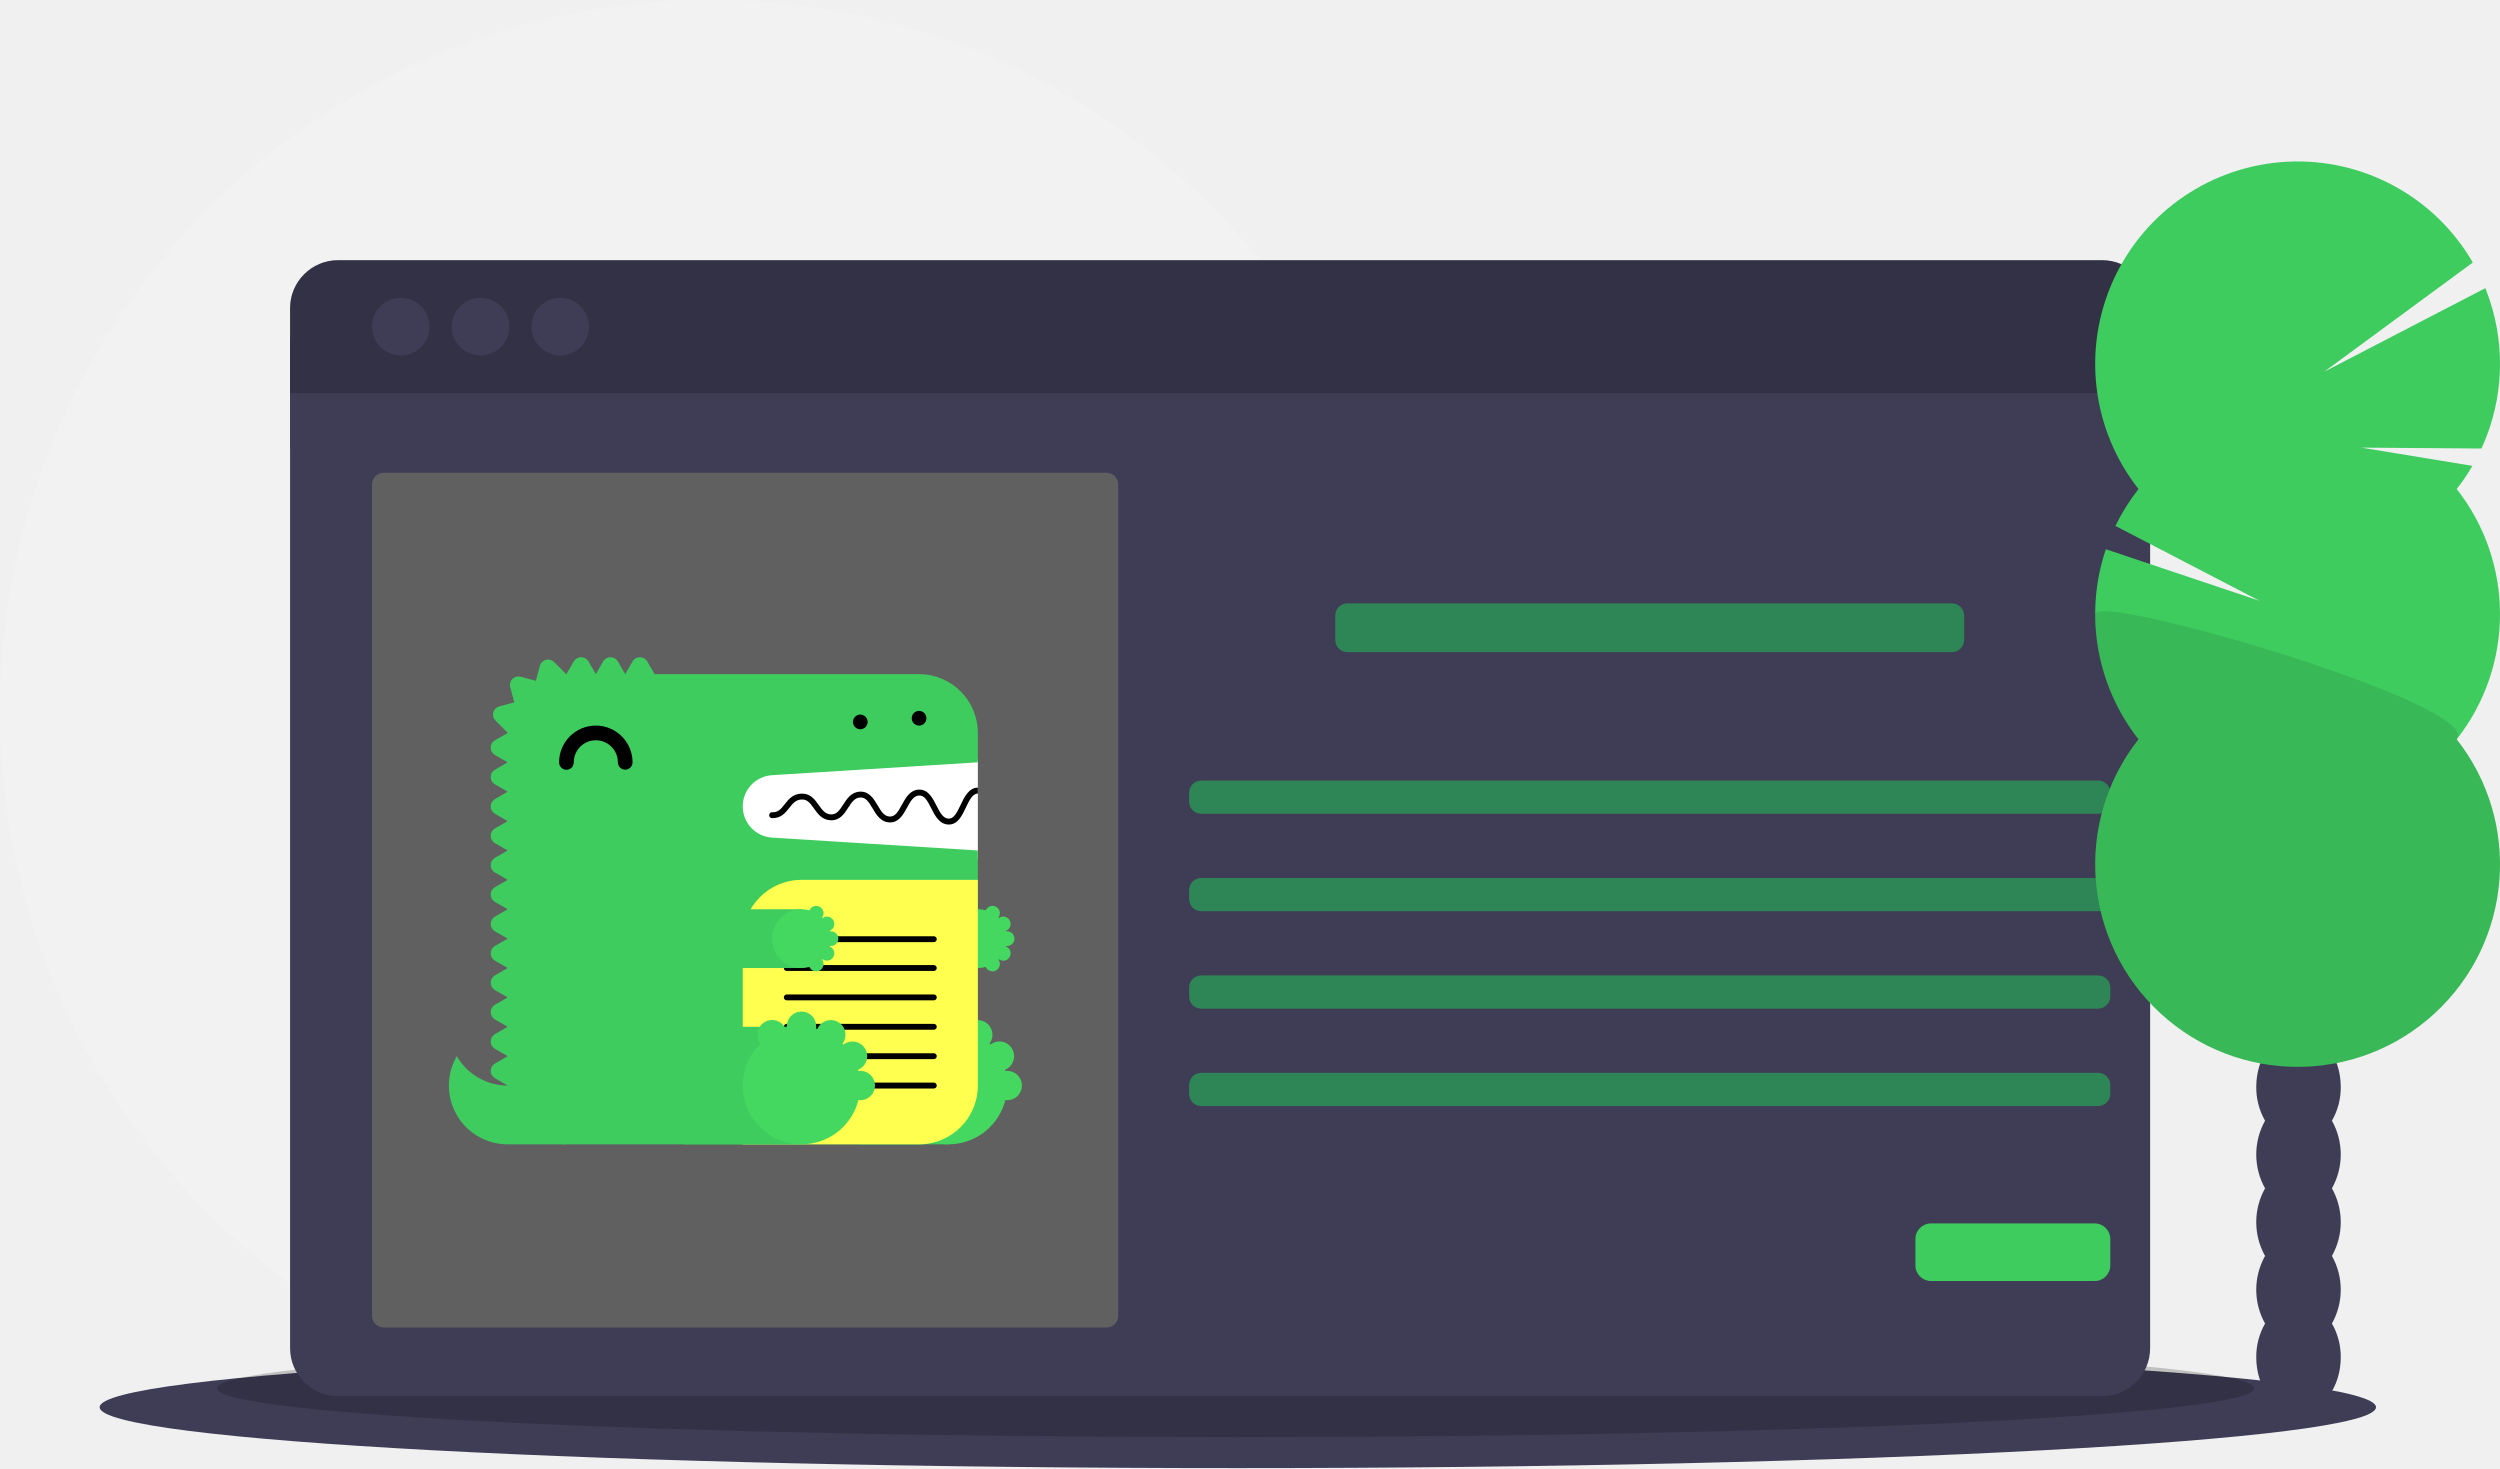
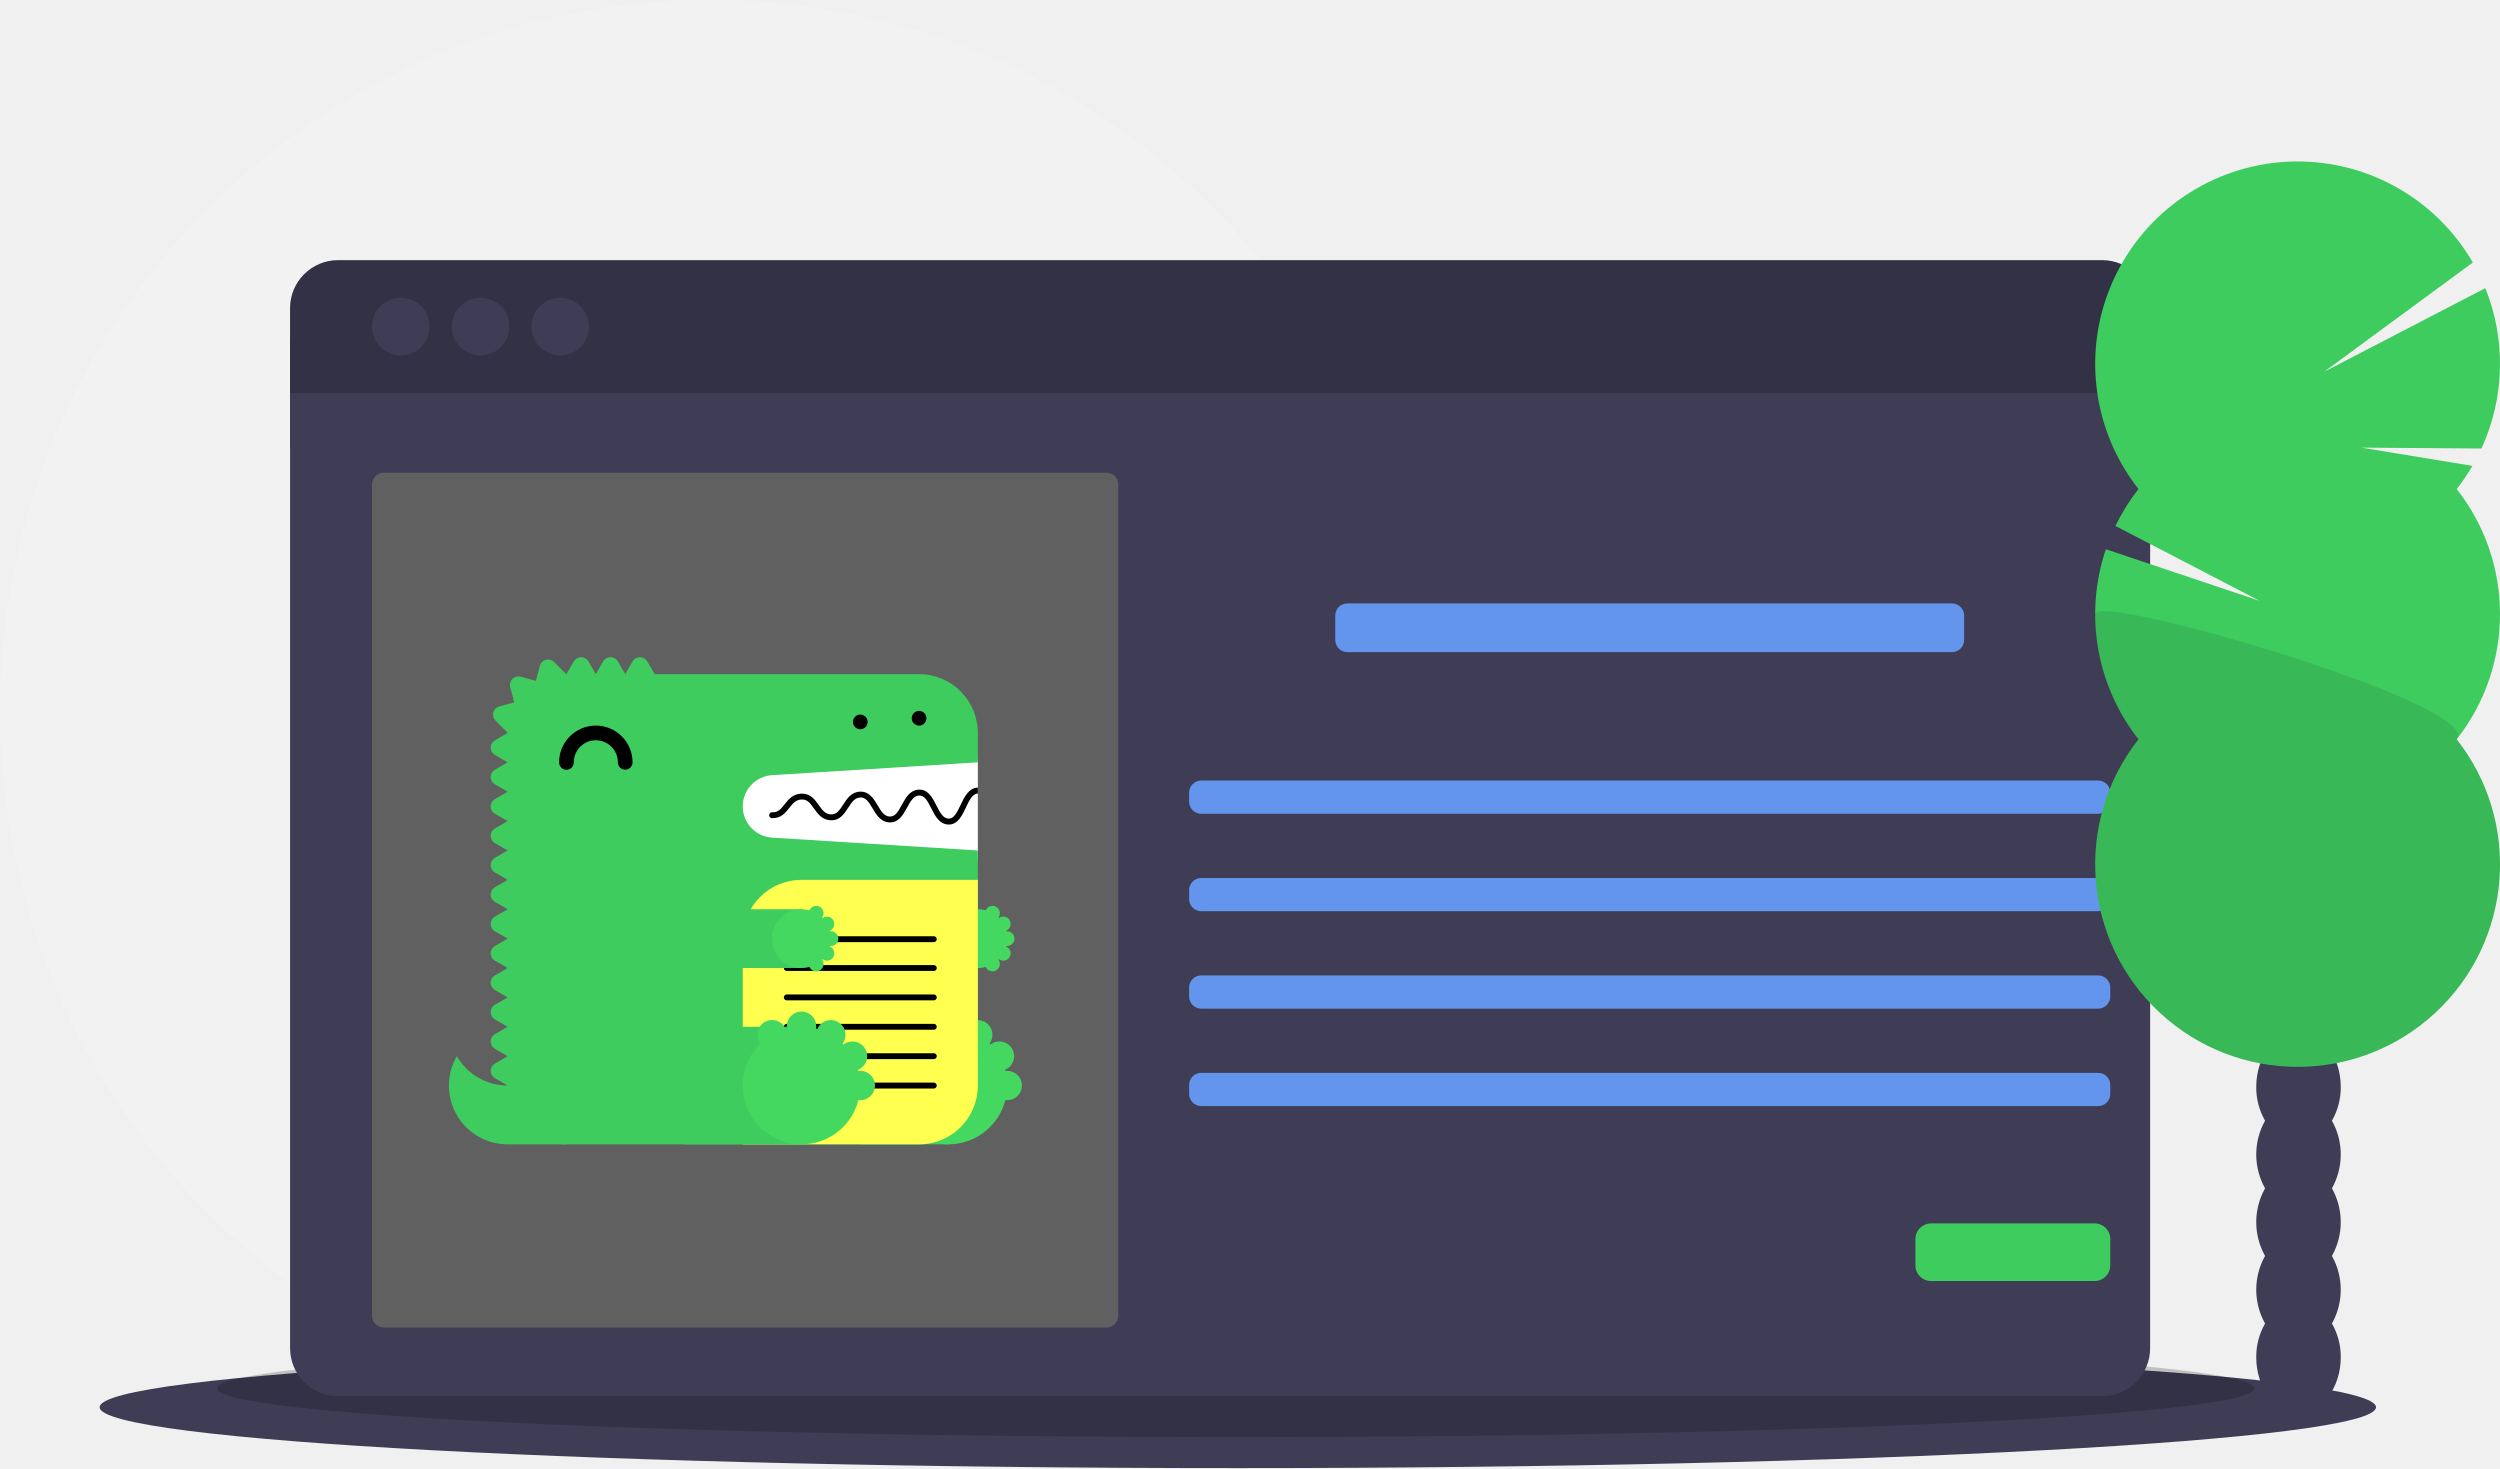
<svg xmlns="http://www.w3.org/2000/svg" width="1129" height="663" viewBox="0 0 1129 663">
  <circle cx="321" cy="321" r="321" fill="#f2f2f2" />
  <ellipse cx="559" cy="635.5" rx="514" ry="27.5" fill="#3f3d56" />
  <ellipse cx="558" cy="627" rx="460" ry="22" opacity="0.2" />
  <rect x="131" y="152.5" width="840" height="50" fill="#3f3d56" />
  <path d="M166.5,727.33A21.67,21.67,0,0,0,188.17,749H984.83A21.67,21.67,0,0,0,1006.5,727.33V296h-840Z" transform="translate(-35.5 -118.5)" fill="#3f3d56" />
  <path d="M984.83,236H188.17A21.67,21.67,0,0,0,166.5,257.67V296h840V257.67A21.67,21.67,0,0,0,984.83,236Z" transform="translate(-35.5 -118.5)" fill="#3f3d56" />
  <path d="M984.83,236H188.17A21.67,21.67,0,0,0,166.5,257.67V296h840V257.67A21.67,21.67,0,0,0,984.83,236Z" transform="translate(-35.5 -118.5)" opacity="0.2" />
  <circle cx="181" cy="147.5" r="13" fill="#3f3d56" />
  <circle cx="217" cy="147.5" r="13" fill="#3f3d56" />
  <circle cx="253" cy="147.5" r="13" fill="#3f3d56" />
  <rect x="168" y="213.5" width="337" height="386" rx="5.335" fill="#606060" />
-   <rect x="603" y="272.5" width="284" height="22" rx="5.476" fill="#2e8555" />
-   <rect x="537" y="352.5" width="416" height="15" rx="5.476" fill="#2e8555" />
-   <rect x="537" y="396.5" width="416" height="15" rx="5.476" fill="#2e8555" />
-   <rect x="537" y="440.5" width="416" height="15" rx="5.476" fill="#2e8555" />
-   <rect x="537" y="484.5" width="416" height="15" rx="5.476" fill="#2e8555" />
+   <rect x="603" y="272.5" width="284" height="22" rx="5.476" fill="#6495ed" />
+   <rect x="537" y="352.5" width="416" height="15" rx="5.476" fill="#6495ed" />
+   <rect x="537" y="396.5" width="416" height="15" rx="5.476" fill="#6495ed" />
+   <rect x="537" y="440.5" width="416" height="15" rx="5.476" fill="#6495ed" />
+   <rect x="537" y="484.5" width="416" height="15" rx="5.476" fill="#6495ed" />
  <rect x="865" y="552.5" width="88" height="26" rx="7.028" fill="#3ecc5f" />
  <path d="M1088.603,624.616a30.114,30.114,0,0,0,3.983-15.266c0-13.797-8.544-24.981-19.083-24.981s-19.083,11.184-19.083,24.981a30.114,30.114,0,0,0,3.983,15.266,31.248,31.248,0,0,0,0,30.532,31.248,31.248,0,0,0,0,30.532,31.248,31.248,0,0,0,0,30.532,30.114,30.114,0,0,0-3.983,15.266c0,13.797,8.544,24.981,19.083,24.981s19.083-11.184,19.083-24.981a30.114,30.114,0,0,0-3.983-15.266,31.248,31.248,0,0,0,0-30.532,31.248,31.248,0,0,0,0-30.532,31.248,31.248,0,0,0,0-30.532Z" transform="translate(-35.5 -118.5)" fill="#3f3d56" />
  <ellipse cx="1038.003" cy="460.318" rx="19.083" ry="24.981" fill="#3f3d56" />
  <ellipse cx="1038.003" cy="429.786" rx="19.083" ry="24.981" fill="#3f3d56" />
  <path d="M1144.939,339.345a91.611,91.611,0,0,0,7.107-10.461l-50.141-8.235,54.229.403a91.566,91.566,0,0,0,1.746-72.426l-72.754,37.741,67.097-49.321a91.413,91.413,0,1,0-150.971,102.298,91.458,91.458,0,0,0-10.425,16.669l65.087,33.814-69.4-23.292a91.46,91.46,0,0,0,14.738,85.837,91.406,91.406,0,1,0,143.689,0,91.418,91.418,0,0,0,0-113.029Z" transform="translate(-35.5 -118.5)" fill="#3ecc5f" fill-rule="evenodd" />
  <path d="M981.688,395.859a91.013,91.013,0,0,0,19.561,56.514,91.406,91.406,0,1,0,143.689,0C1157.19,436.821,981.688,385.6,981.688,395.859Z" transform="translate(-35.5 -118.5)" opacity="0.1" />
  <path d="M365.62,461.436H477.094v45.12H365.62Z" transform="translate(-35.5 -118.5)" fill="#fff" fill-rule="evenodd" />
  <path d="M264.763,608.741a26.509,26.509,0,0,1-22.962-13.271,26.51,26.51,0,0,0,22.962,39.812H291.304V608.741Z" transform="translate(-35.5 -118.5)" fill="#3ecc5f" fill-rule="evenodd" />
  <path d="M384.172,468.571l92.922-5.807V449.493a26.541,26.541,0,0,0-26.541-26.541H331.116l-3.318-5.746a3.83,3.83,0,0,0-6.635,0l-3.318,5.746-3.318-5.746a3.83,3.83,0,0,0-6.635,0l-3.318,5.746L301.257,417.205a3.83,3.83,0,0,0-6.635,0L291.304,422.951c-.029,0-.056.004-.086.004l-5.497-5.495a3.829,3.829,0,0,0-6.407,1.717l-1.817,6.773L270.607,424.103a3.83,3.83,0,0,0-4.691,4.693l1.845,6.891-6.771,1.814a3.832,3.832,0,0,0-1.72,6.41l5.497,5.497c0,.028-.004.056-.004.085l-5.746,3.318a3.83,3.83,0,0,0,0,6.635l5.746,3.318L259.016,466.081a3.83,3.83,0,0,0,0,6.635l5.746,3.318-5.746,3.318a3.83,3.83,0,0,0,0,6.635l5.746,3.318-5.746,3.318a3.83,3.83,0,0,0,0,6.635l5.746,3.318-5.746,3.318a3.83,3.83,0,0,0,0,6.635l5.746,3.318-5.746,3.318a3.83,3.83,0,0,0,0,6.635l5.746,3.318-5.746,3.318a3.83,3.83,0,0,0,0,6.635l5.746,3.318-5.746,3.318a3.83,3.83,0,0,0,0,6.635l5.746,3.318L259.016,558.976a3.83,3.83,0,0,0,0,6.635l5.746,3.318-5.746,3.318a3.83,3.83,0,0,0,0,6.635l5.746,3.318-5.746,3.318a3.83,3.83,0,0,0,0,6.635l5.746,3.318-5.746,3.318a3.83,3.83,0,0,0,0,6.635l5.746,3.318A26.541,26.541,0,0,0,291.304,635.283H450.553A26.541,26.541,0,0,0,477.094,608.741V502.575l-92.922-5.807a14.126,14.126,0,0,1,0-28.198" transform="translate(-35.5 -118.5)" fill="#3ecc5f" fill-rule="evenodd" />
  <path d="M424.011,635.283h39.812V582.2H424.011Z" transform="translate(-35.5 -118.5)" fill="#3ecc5f" fill-rule="evenodd" />
  <path d="M490.365,602.106a6.602,6.602,0,0,0-.848.085c-.05-.199-.098-.399-.154-.599A6.627,6.627,0,1,0,482.806,590.21q-.22-.225-.445-.446a6.624,6.624,0,1,0-11.397-6.564c-.196-.056-.394-.102-.591-.153a6.64,6.64,0,1,0-13.101,0c-.196.05-.394.097-.591.153a6.628,6.628,0,1,0-11.397,6.564,26.528,26.528,0,1,0,44.231,25.528,6.621,6.621,0,1,0,.848-13.186" transform="translate(-35.5 -118.5)" fill="#44d860" fill-rule="evenodd" />
  <path d="M437.282,555.658H477.094V529.117H437.282Z" transform="translate(-35.5 -118.5)" fill="#3ecc5f" fill-rule="evenodd" />
  <path d="M490.365,545.705a3.318,3.318,0,0,0,0-6.635,3.411,3.411,0,0,0-.423.042c-.027-.1-.049-.199-.077-.299a3.319,3.319,0,0,0-1.278-6.379,3.282,3.282,0,0,0-2.001.687q-.109-.113-.223-.223a3.282,3.282,0,0,0,.671-1.983,3.318,3.318,0,0,0-6.37-1.299,13.271,13.271,0,1,0,0,25.541,3.318,3.318,0,0,0,6.37-1.299,3.282,3.282,0,0,0-.671-1.983q.113-.109.223-.223a3.282,3.282,0,0,0,2.001.687,3.318,3.318,0,0,0,1.278-6.379c.028-.098.05-.199.077-.299a3.413,3.413,0,0,0,.423.042" transform="translate(-35.5 -118.5)" fill="#44d860" fill-rule="evenodd" />
  <path d="M317.845,466.081a3.318,3.318,0,0,1-3.318-3.318,9.953,9.953,0,1,0-19.906,0,3.318,3.318,0,1,1-6.635,0,16.588,16.588,0,1,1,33.177,0,3.318,3.318,0,0,1-3.318,3.318" transform="translate(-35.5 -118.5)" fill-rule="evenodd" />
  <path d="M370.928,635.283h79.624A26.541,26.541,0,0,0,477.094,608.741v-92.895H397.47a26.541,26.541,0,0,0-26.541,26.541Z" transform="translate(-35.5 -118.5)" fill="#ffff50" fill-rule="evenodd" />
  <path d="M457.214,556.985H390.808a1.327,1.327,0,0,1,0-2.654h66.407a1.327,1.327,0,0,1,0,2.654m0,26.541H390.808a1.327,1.327,0,1,1,0-2.654h66.407a1.327,1.327,0,0,1,0,2.654m0,26.541H390.808a1.327,1.327,0,1,1,0-2.654h66.407a1.327,1.327,0,0,1,0,2.654m0-66.107H390.808a1.327,1.327,0,0,1,0-2.654h66.407a1.327,1.327,0,0,1,0,2.654m0,26.295H390.808a1.327,1.327,0,0,1,0-2.654h66.407a1.327,1.327,0,0,1,0,2.654m0,26.541H390.808a1.327,1.327,0,0,1,0-2.654h66.407a1.327,1.327,0,0,1,0,2.654M477.094,474.191c-.016,0-.029-.008-.045-.007-4.101.139-6.041,4.241-7.753,7.86-1.786,3.782-3.168,6.241-5.432,6.167-2.507-.09-3.94-2.922-5.458-5.919-1.744-3.442-3.734-7.347-7.913-7.201-4.042.138-5.989,3.708-7.706,6.857-1.827,3.355-3.071,5.395-5.469,5.3-2.557-.093-3.916-2.395-5.489-5.06-1.753-2.967-3.78-6.304-7.878-6.189-3.973.137-5.925,3.165-7.648,5.839-1.822,2.827-3.099,4.549-5.527,4.447-2.618-.093-3.971-2.004-5.535-4.216-1.757-2.486-3.737-5.299-7.823-5.162-3.886.133-5.838,2.614-7.559,4.801-1.635,2.076-2.912,3.718-5.612,3.615a1.328,1.328,0,1,0-.096,2.654c4.004.134,6.032-2.389,7.793-4.628,1.562-1.985,2.91-3.699,5.564-3.789,2.556-.109,3.754,1.48,5.567,4.041,1.721,2.434,3.675,5.194,7.605,5.336,4.118.138,6.099-2.939,7.854-5.663,1.569-2.434,2.922-4.535,5.507-4.624,2.379-.089,3.675,1.792,5.501,4.885,1.721,2.916,3.671,6.219,7.68,6.365,4.147.143,6.15-3.477,7.895-6.682,1.512-2.771,2.938-5.388,5.466-5.476,2.379-.056,3.62,2.117,5.456,5.746,1.715,3.388,3.659,7.226,7.73,7.373l.224.004c4.066,0,5.996-4.081,7.704-7.689,1.512-3.198,2.942-6.211,5.397-6.334Z" transform="translate(-35.5 -118.5)" fill-rule="evenodd" />
  <path d="M344.387,635.283h53.083V582.2H344.387Z" transform="translate(-35.5 -118.5)" fill="#3ecc5f" fill-rule="evenodd" />
  <path d="M424.011,602.106a6.602,6.602,0,0,0-.848.085c-.05-.199-.098-.399-.154-.599A6.627,6.627,0,1,0,416.452,590.21q-.22-.225-.445-.446a6.624,6.624,0,1,0-11.397-6.564c-.196-.056-.394-.102-.591-.153a6.64,6.64,0,1,0-13.101,0c-.196.05-.394.097-.591.153a6.628,6.628,0,1,0-11.397,6.564,26.528,26.528,0,1,0,44.231,25.528,6.621,6.621,0,1,0,.848-13.186" transform="translate(-35.5 -118.5)" fill="#44d860" fill-rule="evenodd" />
  <path d="M344.387,555.658h53.083V529.117H344.387Z" transform="translate(-35.5 -118.5)" fill="#3ecc5f" fill-rule="evenodd" />
  <path d="M410.74,545.705a3.318,3.318,0,1,0,0-6.635,3.411,3.411,0,0,0-.423.042c-.027-.1-.049-.199-.077-.299a3.319,3.319,0,0,0-1.278-6.379,3.282,3.282,0,0,0-2.001.687q-.109-.113-.223-.223a3.282,3.282,0,0,0,.671-1.983,3.318,3.318,0,0,0-6.37-1.299,13.271,13.271,0,1,0,0,25.541,3.318,3.318,0,0,0,6.37-1.299,3.282,3.282,0,0,0-.671-1.983q.113-.109.223-.223a3.282,3.282,0,0,0,2.001.687,3.318,3.318,0,0,0,1.278-6.379c.028-.098.05-.199.077-.299a3.413,3.413,0,0,0,.423.042" transform="translate(-35.5 -118.5)" fill="#44d860" fill-rule="evenodd" />
  <path d="M424.011,447.834a3.603,3.603,0,0,1-.65-.066,3.344,3.344,0,0,1-.624-.186,3.447,3.447,0,0,1-.572-.305,5.027,5.027,0,0,1-.504-.411,3.887,3.887,0,0,1-.41-.504,3.275,3.275,0,0,1-.557-1.845,3.602,3.602,0,0,1,.066-.65,3.826,3.826,0,0,1,.184-.624,3.489,3.489,0,0,1,.307-.571,3.197,3.197,0,0,1,.914-.916,3.447,3.447,0,0,1,.572-.305,3.344,3.344,0,0,1,.624-.186,3.069,3.069,0,0,1,1.301,0,3.223,3.223,0,0,1,1.194.491,5.028,5.028,0,0,1,.504.411,4.88,4.88,0,0,1,.411.504,3.382,3.382,0,0,1,.305.571,3.478,3.478,0,0,1,.252,1.274A3.364,3.364,0,0,1,426.36,446.865a5.027,5.027,0,0,1-.504.411,3.306,3.306,0,0,1-1.845.557m26.541-1.659a3.388,3.388,0,0,1-2.35-.969,5.042,5.042,0,0,1-.41-.504,3.275,3.275,0,0,1-.557-1.845,3.387,3.387,0,0,1,.967-2.349,5.026,5.026,0,0,1,.504-.411,3.447,3.447,0,0,1,.572-.305,3.343,3.343,0,0,1,.624-.186,3.07,3.07,0,0,1,1.301,0,3.224,3.224,0,0,1,1.194.491,5.026,5.026,0,0,1,.504.411,3.388,3.388,0,0,1,.969,2.349,3.726,3.726,0,0,1-.066.65,3.374,3.374,0,0,1-.186.624,4.715,4.715,0,0,1-.305.571,4.88,4.88,0,0,1-.411.504,5.026,5.026,0,0,1-.504.411,3.305,3.305,0,0,1-1.845.557" transform="translate(-35.5 -118.5)" fill-rule="evenodd" />
</svg>
